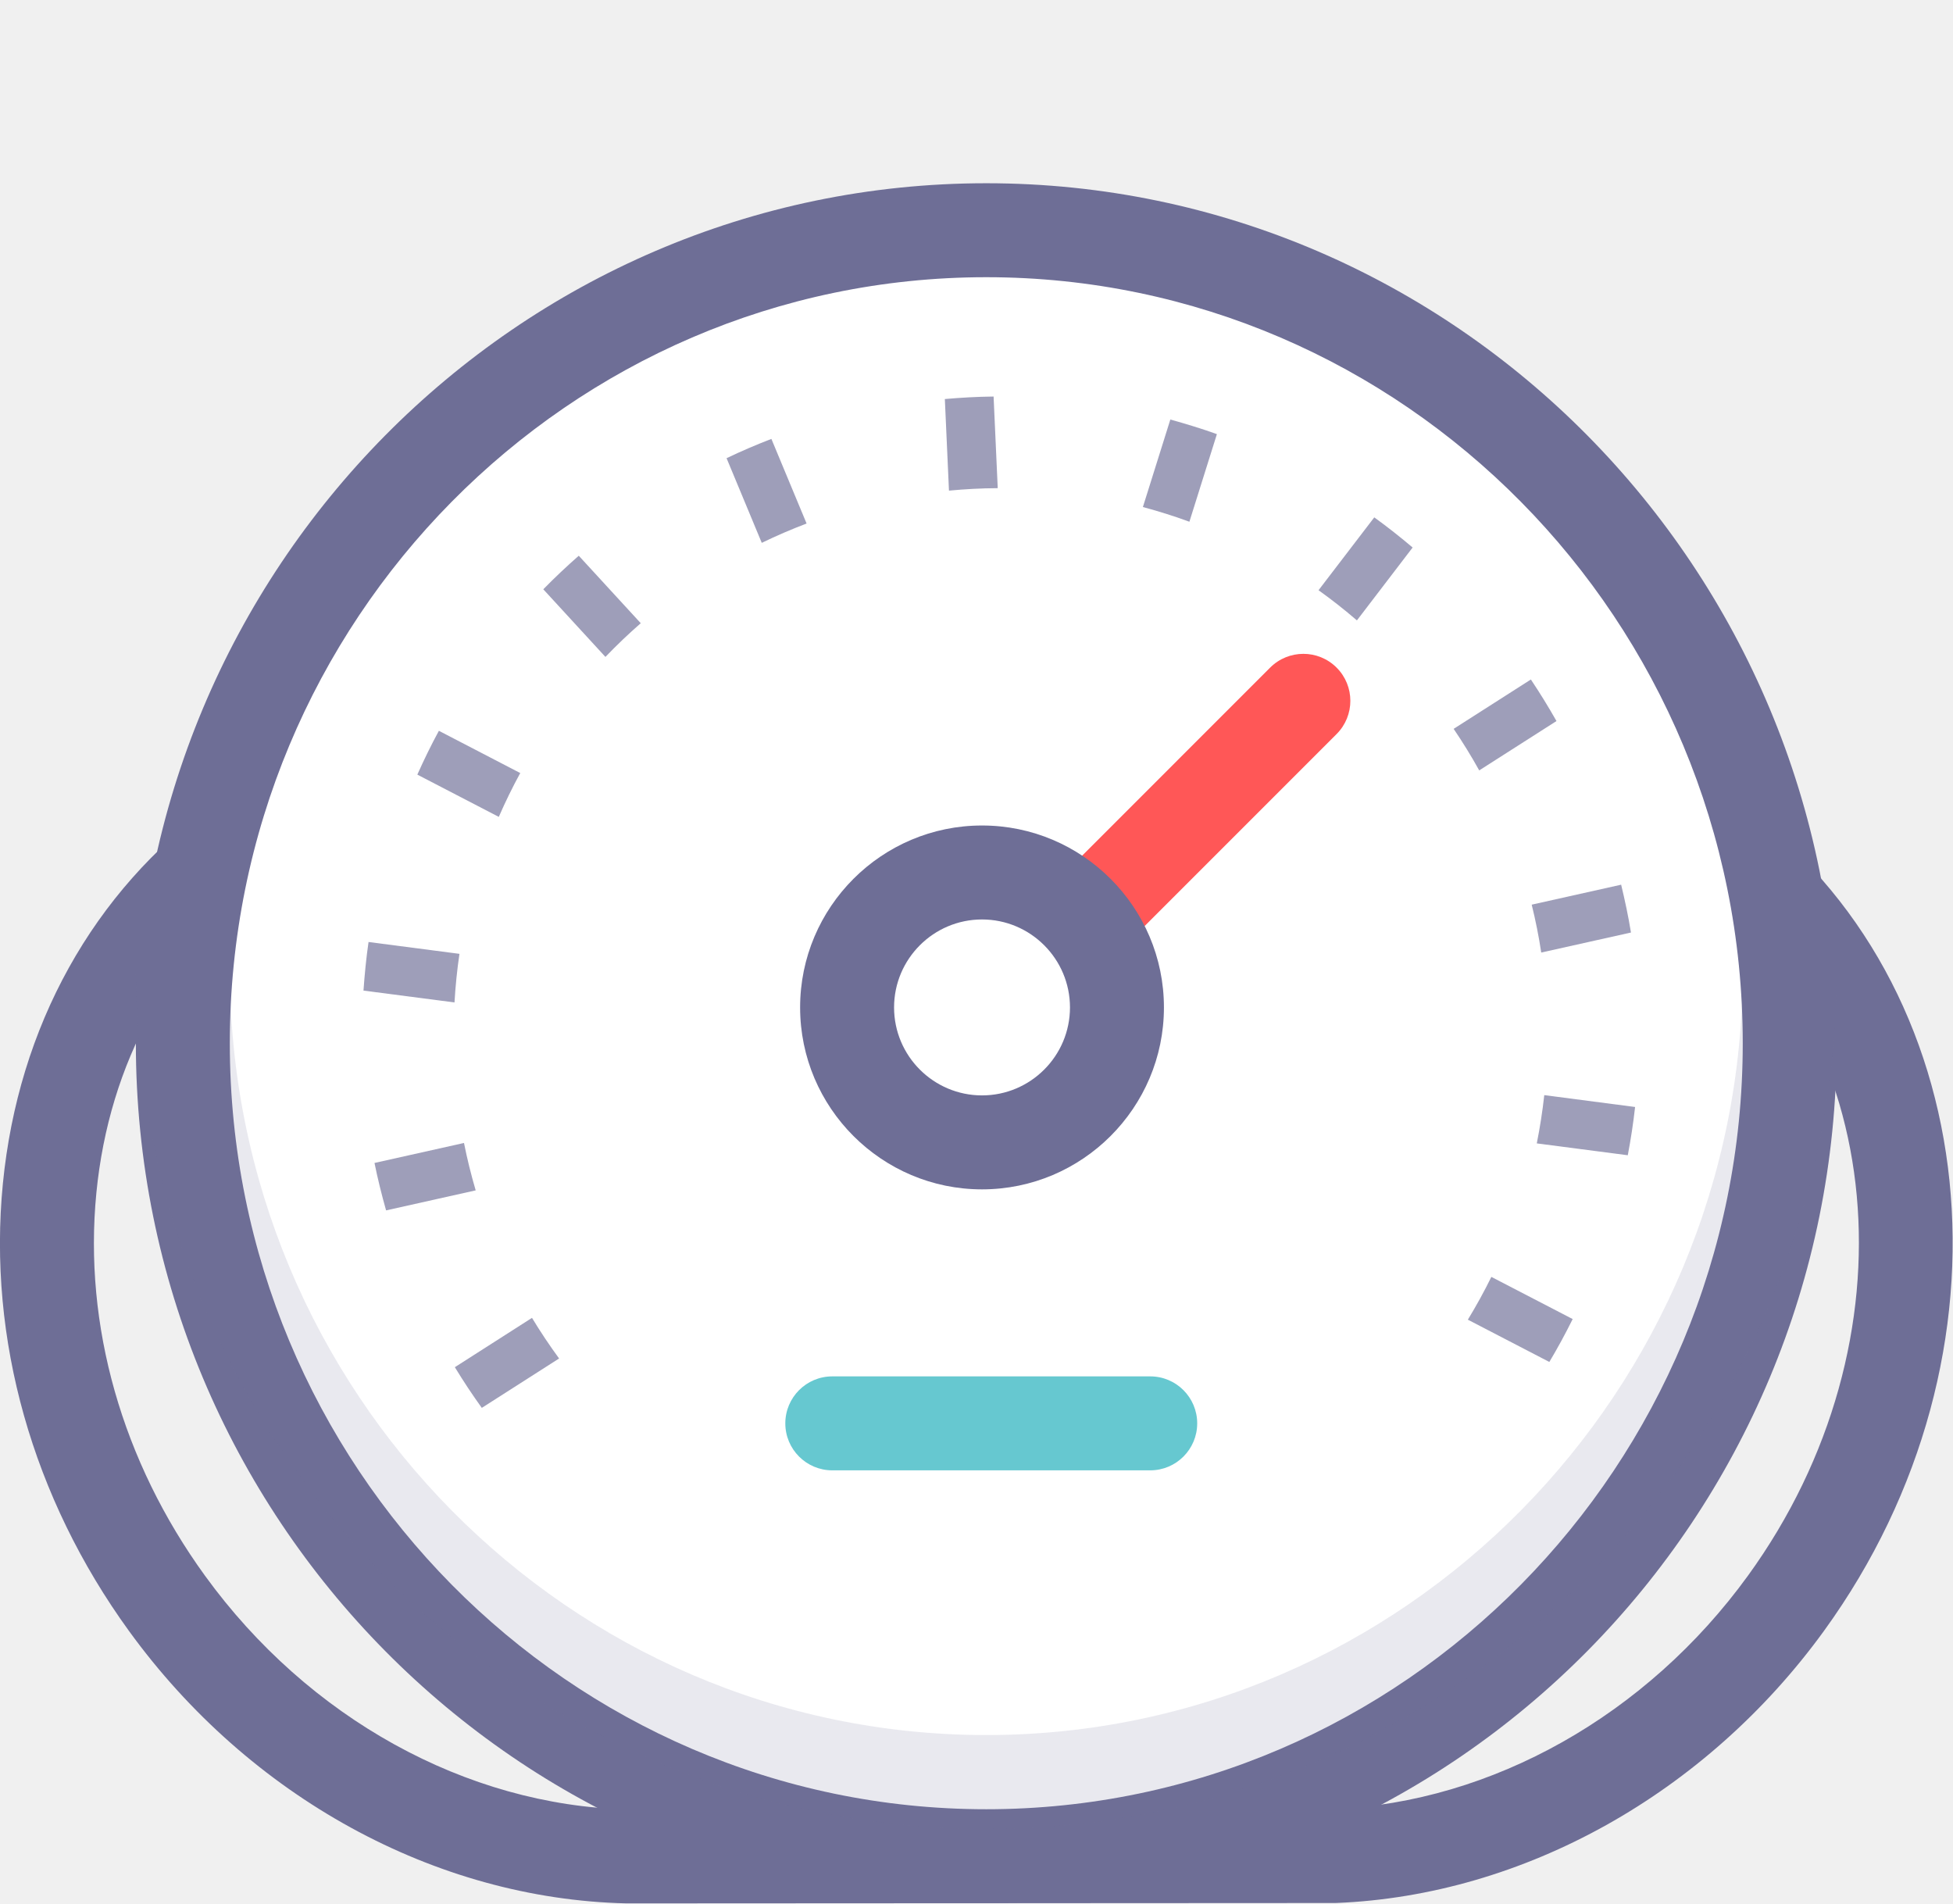
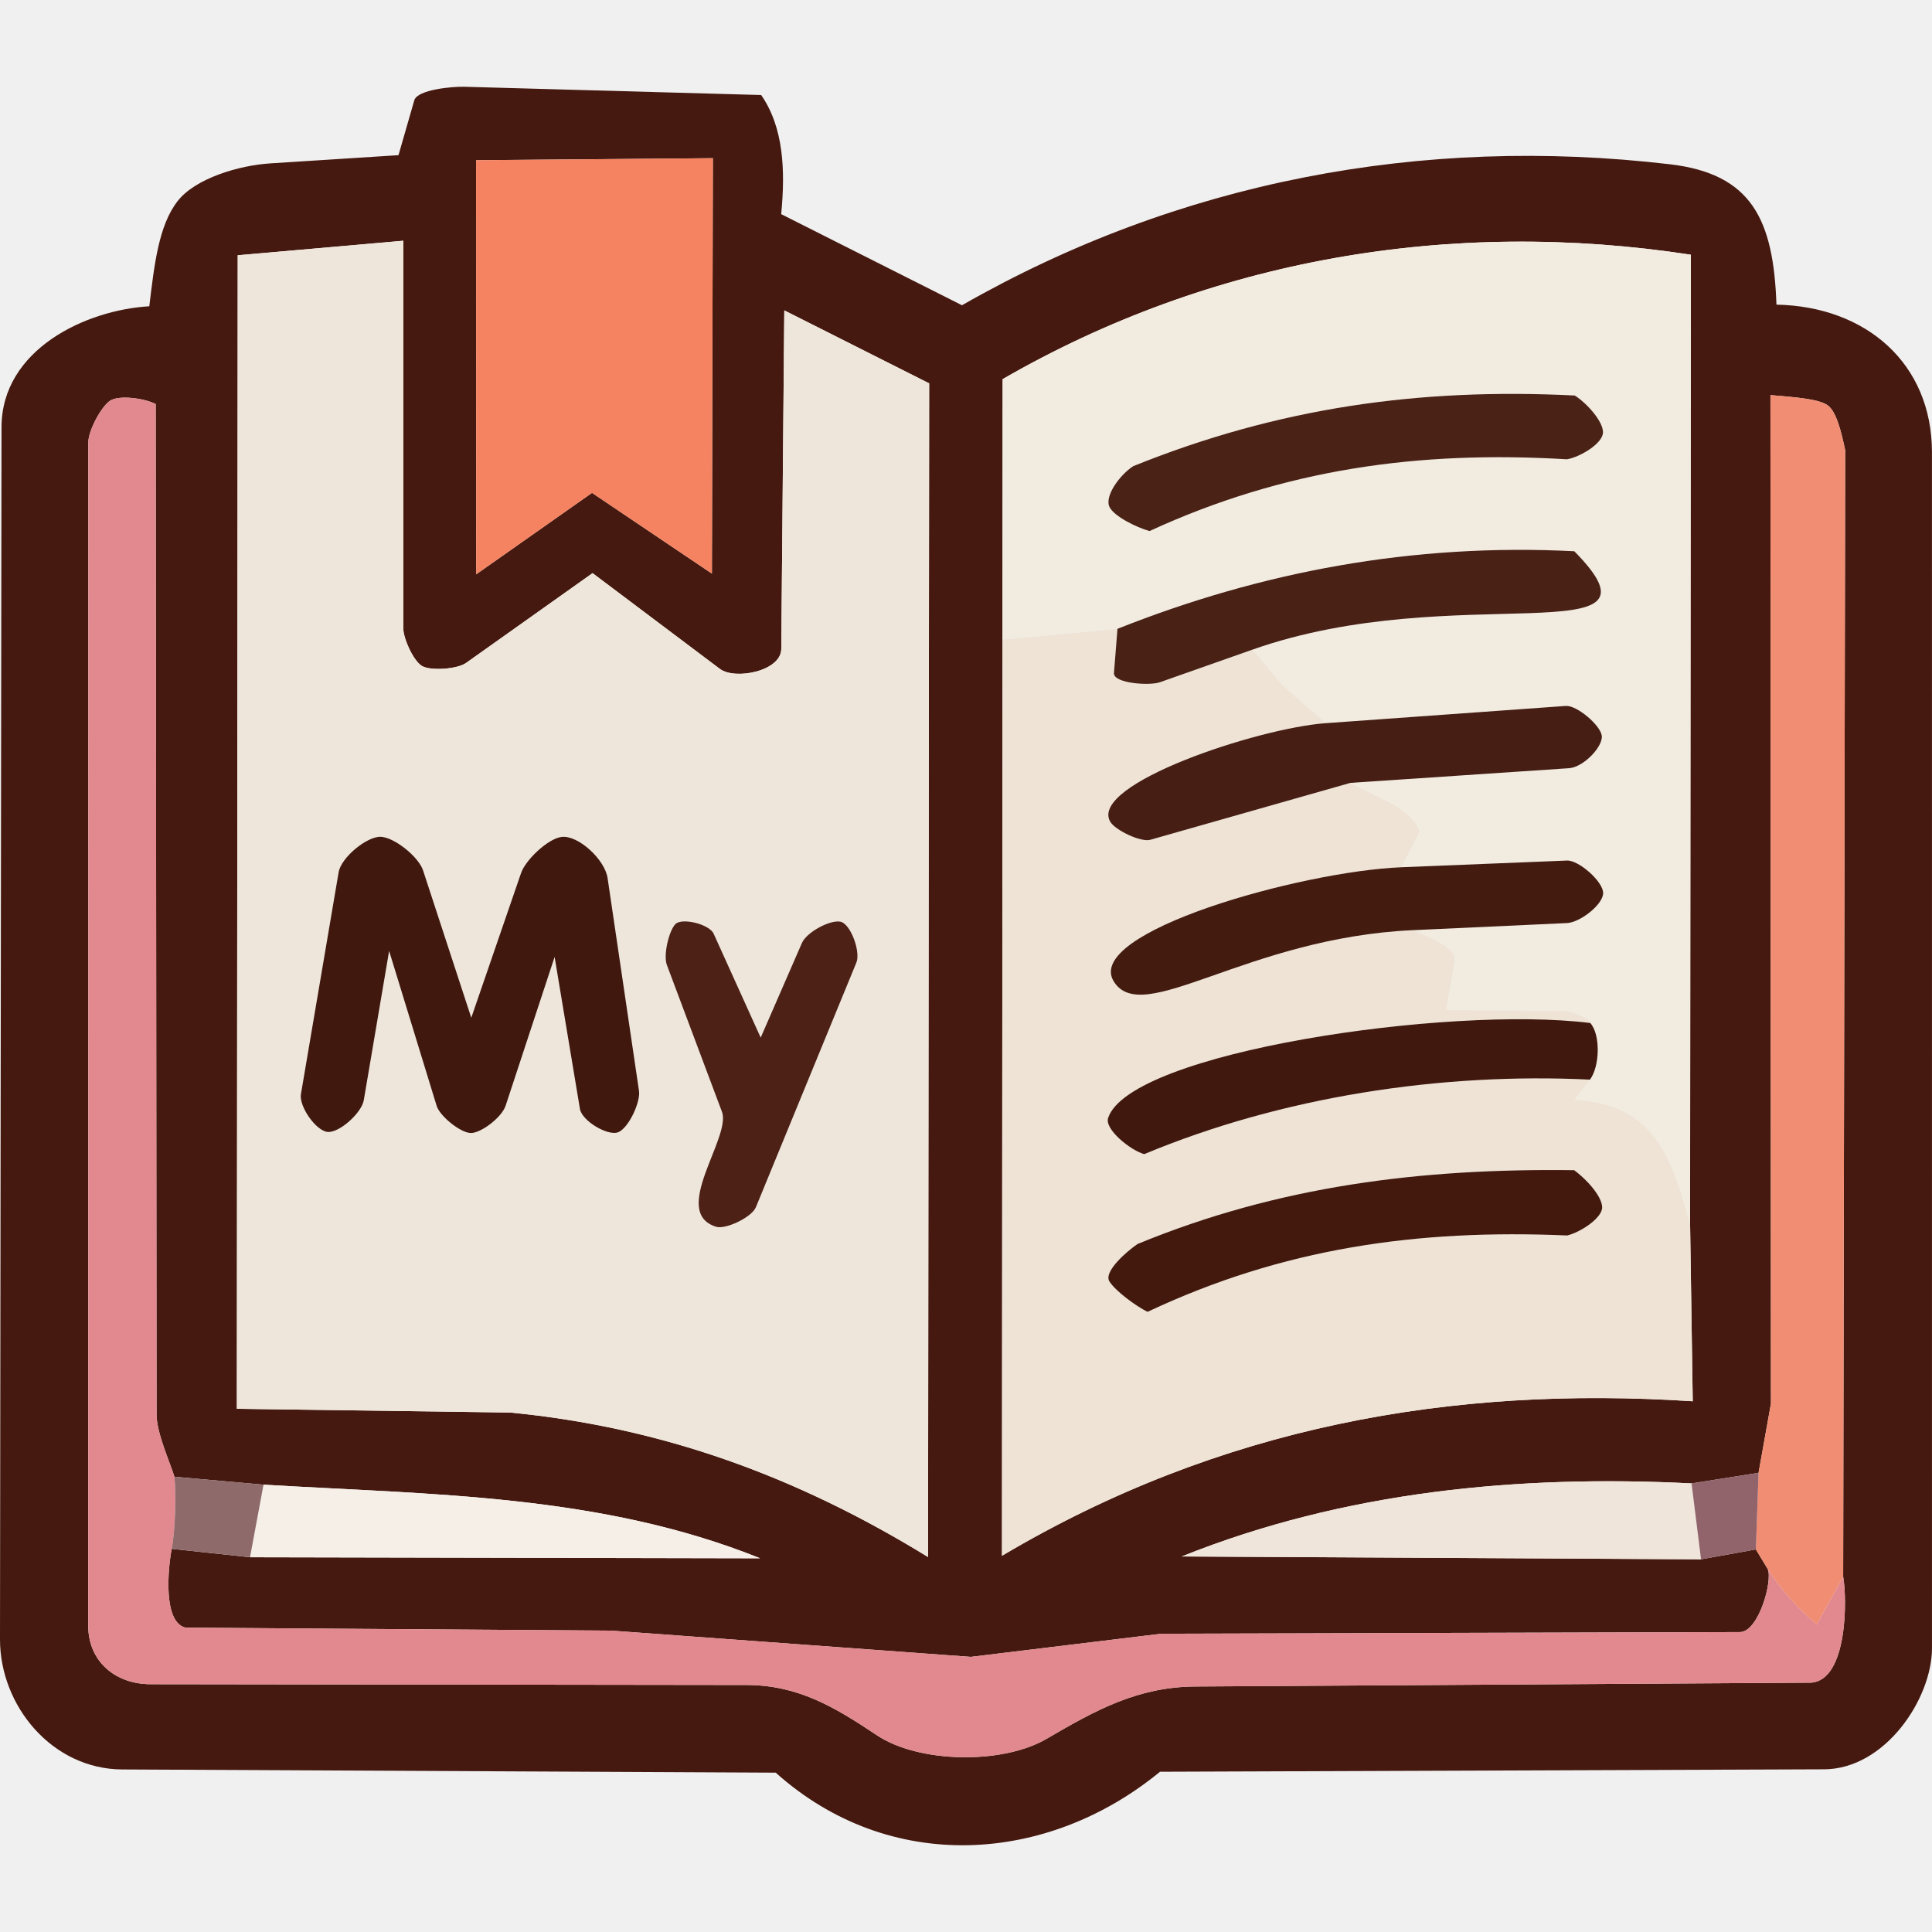
- <svg xmlns="http://www.w3.org/2000/svg" id="Layer_1" enable-background="new 0 0 249.438 243.074" height="243.074" viewBox="0 0 249.438 243.074" width="249.438">
-   <circle cx="123.215" cy="121" fill="#f0f0f0" r="121" />
-   <g>
-     <path d="m123.171 128.636c23.717-32.694 66.432-42.159 95.408-21.141 28.977 21.02 33.24 64.563 9.523 97.258-14.571 20.088-36.315 31.404-57.639 32.272l-90.39.048c-21.673-.515-43.917-11.875-58.74-32.31-23.716-32.693-19.452-76.238 9.524-97.256 28.975-21.019 71.69-11.554 95.407 21.141" fill="#f0f0f0" />
-     <path d="m80.004 243.074-.073-.002c-24.353-.578-48.074-13.582-63.455-34.784-12.331-17.001-18.053-37.285-16.111-57.115 1.968-20.103 11.547-37.335 26.97-48.522 15.422-11.188 34.776-14.943 54.496-10.573 16.294 3.61 31.22 12.429 42.885 25.188 26.436-28.853 68.26-35.753 97.385-14.628 31.608 22.929 36.479 70.318 10.857 105.639-15.075 20.782-38.347 33.771-62.251 34.744l-.241.005zm-14.067-140.764c-11.521 0-22.413 3.423-31.556 10.055-12.605 9.143-20.444 23.341-22.073 39.978-1.656 16.909 3.274 34.274 13.883 48.898 13.181 18.172 33.347 29.32 53.956 29.833l90.191-.048c20.225-.863 39.996-11.995 52.908-29.796 21.735-29.964 18.062-69.835-8.19-88.878-26.251-19.042-65.292-10.156-87.028 19.808l-3.3-2.395-3.318 2.407c-10.608-14.625-25.586-24.703-42.173-28.378-4.484-.994-8.937-1.484-13.3-1.484z" fill="#6e6e96" />
-   </g>
-   <g>
-     <ellipse cx="125.969" cy="133.226" fill="#fff" rx="102.616" ry="103.825" />
-     <path d="m125.969 243.05c-59.892 0-108.617-49.267-108.617-109.824s48.726-109.825 108.617-109.825 108.616 49.268 108.616 109.825-48.724 109.824-108.616 109.824zm0-207.649c-53.275 0-96.617 43.884-96.617 97.825 0 53.94 43.342 97.824 96.617 97.824 53.274 0 96.616-43.884 96.616-97.824.001-53.941-43.341-97.825-96.616-97.825z" fill="#6e6e96" />
-   </g>
-   <g enable-background="new" opacity=".67">
-     <path d="m58.093 174.599c1.084 1.777 2.229 3.512 3.443 5.195l9.872-6.308c-1.228-1.676-2.384-3.403-3.461-5.188zm.589-52.787-11.612-1.513c-.297 2.042-.497 4.115-.646 6.205l11.624 1.514c.126-2.095.33-4.167.634-6.206zm.579 24.152-11.431 2.553c.418 2.049.917 4.066 1.481 6.057l11.444-2.557c-.584-1.984-1.084-4.002-1.494-6.053zm33.536-87.452 4.496 10.813c1.866-.905 3.776-1.729 5.725-2.468l-4.496-10.806c-1.942.746-3.852 1.571-5.725 2.461zm-26.351 40.21-10.391-5.394c-.993 1.823-1.9 3.69-2.752 5.596l10.403 5.397c.833-1.911 1.747-3.782 2.74-5.599zm7.474-27.752c-1.563 1.376-3.074 2.795-4.53 4.285l7.935 8.636c1.441-1.5 2.945-2.934 4.512-4.303zm46.756-20.01.527 11.696c2.05-.192 4.126-.307 6.228-.315l-.529-11.701c-2.097.021-4.171.14-6.226.32zm66.798 117.57 10.408 5.4c1.063-1.779 2.056-3.609 2.981-5.478l-10.386-5.385c-.918 1.871-1.924 3.694-3.003 5.463zm9.761-28.676c-.229 2.086-.552 4.142-.956 6.164l11.622 1.515c.388-2.029.7-4.084.934-6.164zm-51.265-75.103c2.02.542 4.004 1.164 5.94 1.878l3.513-11.189c-1.946-.698-3.938-1.307-5.947-1.863zm29.552 1.321-7.117 9.301c1.692 1.214 3.327 2.499 4.901 3.855l7.116-9.308c-1.582-1.34-3.213-2.629-4.9-3.848zm21.325 55.574 11.461-2.557c-.334-2.065-.771-4.094-1.254-6.108l-11.424 2.55c.495 2.009.907 4.043 1.217 6.115zm-1.324-34.87-9.863 6.303c1.166 1.716 2.257 3.486 3.266 5.306l9.868-6.303c-1.027-1.812-2.117-3.584-3.271-5.306z" fill="#6e6e96" />
-   </g>
-   <g enable-background="new" opacity=".15">
-     <path d="m125.969 233.576c-59.891 0-108.616-49.268-108.616-109.826h12c0 53.941 43.342 97.826 96.616 97.826s96.616-43.885 96.616-97.826h12c.001 60.558-48.724 109.826-108.616 109.826z" fill="#6e6e96" />
-   </g>
-   <path d="m140.094 121.874c-1.535 0-3.071-.586-4.242-1.757-2.344-2.343-2.344-6.142-.001-8.485l26.374-26.375c2.344-2.343 6.144-2.343 8.485 0 2.344 2.343 2.344 6.142.001 8.485l-26.374 26.375c-1.172 1.171-2.708 1.757-4.243 1.757z" fill="#ff5757" />
-   <g>
-     <circle cx="125.424" cy="128.655" fill="#fff" r="17.234" />
-     <path d="m125.424 151.889c-12.811 0-23.233-10.423-23.233-23.234s10.422-23.234 23.233-23.234c12.812 0 23.234 10.423 23.234 23.234s-10.423 23.234-23.234 23.234zm0-34.468c-6.194 0-11.233 5.04-11.233 11.234s5.039 11.234 11.233 11.234 11.234-5.04 11.234-11.234-5.04-11.234-11.234-11.234z" fill="#6e6e96" />
-   </g>
-   <path d="m146.907 187.772h-40.606c-3.313 0-6-2.687-6-6s2.687-6 6-6h40.606c3.313 0 6 2.687 6 6s-2.687 6-6 6z" fill="#66c8d0" />
+ <svg xmlns="http://www.w3.org/2000/svg" t="1790303386441" class="icon" viewBox="0 0 1024 1024" version="1.1" p-id="4471" width="200" height="200">
+   <path d="M966.707 937.771l-351.872 1.289c-59.861 49.169-143.42 54.494-203.691 0.486l-346.411-1.698c-37.018-0.188-64.777-33.621-64.734-69.043L0.802 226.475c0.051-41.37 44.834-62.217 78.327-64.137 2.654-21.948 4.915-42.795 15.036-55.782 9.327-11.964 32.316-18.893 49.084-19.959l67.959-4.352 8.371-29.073c1.638-5.7 20.241-7.356 26.496-7.185l157.363 4.378c11.887 17.152 12.868 39.825 10.607 63.138l95.821 48.282c114.645-65.553 243.618-90.155 375.219-74.718 43.375 5.086 54.895 29.303 56.474 74.402 47.573 0.922 82.415 31.266 82.415 78.251l0.017 633.839c0 26.633-24.67 64.102-57.293 64.222zM377.327 304.034l0.503-220.194-125.491 1.075 0.068 219.477 61.372-43.17 63.556 42.82z m36.77 39.919c-0.102 11.878-24.593 16.555-32.529 10.59l-67.499-50.765-67.081 47.625c-4.591 3.26-18.662 4.284-23.287 1.604-4.625-2.671-9.967-14.626-9.967-20.019V127.599l-87.74 7.697-0.461 611.388 145.015 1.997c79.753 7.757 151.185 33.459 221.329 76.57l0.589-622.063-76.774-38.673-1.604 179.439z m117.248-4.958l-0.282 485.598c115.575-68.565 237.995-90.24 366.114-81.894l-1.399-93.722 0.427-513.971c-127.223-19.567-254.455 2.227-364.783 65.946l-0.077 138.035z m445.568 496.666l1.075-596.992c-1.826-8.789-4.54-20.557-9.31-23.859-4.77-3.311-16.06-4.207-30.31-5.402l0.265 534.511-6.571 36.719-35.507 5.598c-91.426-4.625-183.97 4.147-270.217 38.724l275.234 1.51 29.073-5.239 6.255 10.359c2.807 6.101-4.796 33.425-14.72 33.451l-306.628 0.862-100.966 12.271-190.481-13.901-225.818-1.596c-11.989-2.918-9.284-31.36-7.279-41.762l41.489 4.454 270.404 0.555c-84.847-34.099-174.421-33.673-263.253-39.023l-47.206-4.19c-2.21-7.364-9.455-23.023-9.463-33.075l-0.444-535.475c-6.187-3.166-19.55-4.89-24.26-1.732-4.702 3.157-11.469 15.898-11.469 21.99l-0.051 627.217c0 19.149 14.583 31.002 32.956 31.027l315.802 0.41c27.307 0.034 46.532 11.46 69.18 26.598 22.281 14.899 66.645 15.625 90.078 1.903 26.146-15.309 48.324-27.494 78.857-27.691l326.315-2.031c19.507-1.468 19.046-45.013 16.964-56.192z" fill="#45190F" p-id="4472" />
+   <path d="M414.097 343.953l1.604-179.439 76.774 38.673-0.589 622.063c-70.135-43.102-141.577-68.813-221.329-76.57l-145.015-1.997 0.461-611.388 87.748-7.697v205.389c0 5.393 5.342 17.348 9.958 20.019 4.625 2.671 18.705 1.647 23.287-1.604l67.081-47.625 67.499 50.765c7.927 5.965 32.418 1.289 32.529-10.59zM307.371 587.742c1.05 6.298 14.481 14.336 20.045 12.467 5.581-1.877 12.16-15.991 11.281-21.982l-16.657-112.836c-1.451-9.839-15.65-22.946-24.465-21.777-7.194 0.956-18.995 12.169-21.376 19.081l-26.402 76.74-25.557-78.089c-2.355-7.194-15.027-17.399-22.289-17.809-7.253-0.418-21.12 10.871-22.46 18.773l-19.994 117.666c-1.084 6.374 7.868 19.362 14.123 19.985 6.255 0.623 18.074-10.146 19.2-16.785l13.431-79.138 25.182 82.082c1.69 5.504 12.723 14.396 18.15 14.421 5.436 0.026 16.375-8.277 18.423-14.498l25.958-78.822 13.414 80.538z m146.56-77.636c2.295-5.581-3.055-20.659-8.619-21.615-5.564-0.956-17.775 5.572-20.301 11.366l-21.828 50.108-24.934-55.083c-2.287-5.06-16.845-8.644-20.301-5.052-3.439 3.575-6.451 16.401-4.506 21.598l29.218 77.884c5.069 13.508-27.691 53.274-3.072 60.919 4.941 1.536 18.816-4.941 21.06-10.402l53.282-129.715z" fill="#EFE6DB" p-id="4473" />
+   <path d="M592.282 333.295l-1.877 23.637c0.171 5.402 19.072 6.545 24.286 4.702l49.178-17.331 16.273 19.362 22.622 19.627c-36.147 2.594-125.38 32.247-114.372 52.122 2.492 4.497 16.256 11.127 21.333 9.685l106.035-30.157 18.074 9.071c5.82 2.159 21.052 13.09 17.869 18.423l-8.986 17.229c-53.282 2.159-168.448 34.466-152.405 60.493 15.206 24.67 70.076-23.074 158.507-27.153 8.448 3.371 23.484 9.472 22.298 16.179l-4.625 26.163 62.421 0.35c2.765 0.017 14.857 4.079 13.978 6.502-75.145-9.353-244.13 15.42-255.565 50.364-1.929 5.897 11.503 16.922 19.132 19.157 72.525-30.302 157.056-43.383 236.254-39.501l-8.124 10.743c43.025 2.014 51.908 32.137 61.21 66.014l1.399 93.722c-128.119-8.346-250.547 13.329-366.114 81.894l0.282-485.598 60.945-5.7z m238.319 321.536c6.622-1.476 18.782-9.182 18.577-15.053-0.205-5.871-8.311-14.788-14.831-19.55-81.374-1.067-156.791 8.354-231.407 39.108-6.033 4.122-18.133 14.754-14.933 19.84 3.2 5.086 13.892 12.988 20.207 16.137 71.492-33.707 142.797-43.938 222.387-40.482z" fill="#EEE3D5" p-id="4474" />
+   <path d="M895.778 648.986c-9.293-33.877-18.185-64-61.21-66.014l8.124-10.743c5.222-6.912 5.734-23.774 0.179-30.02 0.879-2.423-11.213-6.494-13.978-6.502l-62.421-0.35 4.625-26.163c1.186-6.707-13.85-12.809-22.298-16.179l81.741-3.772c6.801-0.316 18.91-9.6 19.149-15.735 0.239-6.135-12.962-17.647-19.106-17.399l-87.885 3.558 8.986-17.229c3.174-5.333-12.049-16.273-17.869-18.423l-18.074-9.071 115.857-7.774c7.842-0.529 18.227-11.657 17.374-17.297-0.853-5.632-13.244-16.128-19.046-15.71l-127.172 9.131-22.622-19.627-16.273-19.362c107.895-38.025 225.801 3.917 170.547-52.13-85.751-4.386-166.212 10.94-242.133 41.122l-60.945 5.7 0.077-138.035c110.327-63.718 237.568-85.513 364.783-65.946l-0.427 513.971z m-65.271-405.547c6.818-1.092 19.174-8.397 19.132-14.362-0.043-5.965-8.738-15.522-14.967-19.447-82.714-4.147-157.653 6.613-234.01 37.444-6.955 4.463-15.548 15.966-12.51 21.794 2.526 4.864 14.131 10.641 21.129 12.604 71.467-32.879 142.652-42.761 221.244-38.033z" fill="#F2EBE0" p-id="4475" />
+   <path d="M92.459 782.711c0.947 9.719 0.418 28.561-1.434 38.204-1.997 10.411-4.71 38.844 7.279 41.762l225.818 1.596 190.481 13.901 100.966-12.271 306.628-0.862c9.924-0.026 17.527-27.358 14.72-33.451 6.528 10.317 16.179 21.18 26.01 29.414l13.995-25.344c2.082 11.187 2.543 54.724-16.964 56.192l-326.315 2.031c-30.532 0.188-52.71 12.382-78.857 27.691-23.433 13.722-67.797 12.996-90.078-1.903-22.647-15.147-41.873-26.564-69.18-26.598l-315.802-0.41c-18.372-0.026-32.956-11.878-32.956-31.027l0.051-627.217c0-6.084 6.767-18.833 11.469-21.99 4.702-3.157 18.065-1.434 24.26 1.732l0.444 535.475c0 10.044 7.253 25.711 9.463 33.075z" fill="#E2888F" p-id="4476" />
+   <path d="M976.913 835.661l-13.995 25.344c-9.83-8.235-19.482-19.106-26.01-29.414l-6.255-10.359 1.408-40.593 6.571-36.719-0.265-534.511c14.251 1.203 25.54 2.099 30.31 5.402 4.77 3.311 7.484 15.078 9.31 23.859l-1.075 596.992z" fill="#F18D72" p-id="4477" />
+   <path d="M377.327 304.034l-63.548-42.812-61.372 43.17-0.068-219.477 125.491-1.067-0.503 220.186z" fill="#F58361" p-id="4478" />
+   <path d="M896.563 786.227l5.018 40.235L626.347 824.951c86.246-34.577 178.782-43.349 270.217-38.724z" fill="#EFE5DA" p-id="4479" />
+   <path d="M132.506 825.37l7.151-38.468c88.823 5.35 178.398 4.924 263.253 39.023l-270.404-0.555z" fill="#F5EFE8" p-id="4480" />
+   <path d="M139.665 786.901l-7.151 38.468-41.489-4.454c1.852-9.643 2.381-28.484 1.434-38.204l47.206 4.19z" fill="#8E6A6B" p-id="4481" />
+   <path d="M932.07 780.629l-1.408 40.593-29.082 5.239-5.018-40.235 35.507-5.598z" fill="#91636B" p-id="4482" />
+   <path d="M307.371 587.742l-13.414-80.538-25.958 78.822c-2.048 6.221-12.996 14.524-18.423 14.498-5.436-0.026-16.469-8.926-18.15-14.421l-25.182-82.082-13.431 79.138c-1.126 6.639-12.945 17.408-19.2 16.785-6.246-0.623-15.198-13.611-14.123-19.985l19.994-117.666c1.34-7.902 15.206-19.191 22.46-18.773 7.253 0.418 19.934 10.624 22.289 17.809l25.557 78.089 26.402-76.74c2.381-6.912 14.182-18.125 21.376-19.081 8.815-1.169 23.006 11.938 24.465 21.777l16.657 112.836c0.887 5.999-5.7 20.113-11.281 21.982-5.564 1.869-18.995-6.161-20.045-12.467z" fill="#40180E" p-id="4483" />
+   <path d="M453.931 510.106l-53.282 129.715c-2.244 5.461-16.119 11.93-21.06 10.402-24.619-7.637 8.141-47.411 3.072-60.919l-29.218-77.884c-1.946-5.188 1.067-18.022 4.506-21.598 3.456-3.593 18.005 0 20.301 5.052l24.934 55.083 21.828-50.108c2.526-5.794 14.737-12.322 20.301-11.366 5.564 0.956 10.914 16.034 8.619 21.615z" fill="#4D2115" p-id="4484" />
+   <path d="M663.868 344.303l-49.178 17.331c-5.214 1.835-24.115 0.7-24.286-4.702l1.877-23.637c75.921-30.182 156.373-45.508 242.133-41.122 55.253 56.047-62.652 14.097-170.547 52.13z" fill="#492115" p-id="4485" />
+   <path d="M830.601 654.831c-79.599-3.456-150.903 6.775-222.387 40.482-6.315-3.149-17.007-11.042-20.207-16.137-3.2-5.086 8.892-15.718 14.933-19.84 74.615-30.754 150.033-40.175 231.407-39.108 6.519 4.762 14.626 13.679 14.831 19.55 0.205 5.871-11.955 13.577-18.577 15.053z" fill="#43190D" p-id="4486" />
+   <path d="M715.742 414.942L609.707 445.099c-5.077 1.442-18.842-5.188-21.333-9.685-11.008-19.874 78.234-49.527 114.372-52.122l127.172-9.131c5.811-0.418 18.202 10.078 19.046 15.71 0.853 5.632-9.532 16.768-17.374 17.297l-115.857 7.774z" fill="#461E13" p-id="4487" />
+   <path d="M842.88 542.208c5.547 6.238 5.043 23.108-0.179 30.02-79.198-3.883-163.729 9.199-236.254 39.501-7.629-2.236-21.06-13.261-19.132-19.157 11.435-34.944 180.42-59.716 255.565-50.364z" fill="#41180D" p-id="4488" />
+   <path d="M748.809 493.005c-88.439 4.079-143.3 51.823-158.507 27.153-16.043-26.027 99.123-58.334 152.405-60.493l87.885-3.558c6.144-0.247 19.345 11.264 19.106 17.399-0.239 6.135-12.339 15.42-19.149 15.735l-81.741 3.772z" fill="#441B0F" p-id="4489" />
+   <path d="M830.507 243.439c-78.592-4.719-149.777 5.154-221.244 38.033-6.997-1.954-18.594-7.74-21.129-12.604-3.038-5.837 5.564-17.331 12.51-21.794 76.365-30.839 151.305-41.6 234.01-37.444 6.229 3.925 14.925 13.483 14.967 19.447 0.043 5.965-12.314 13.269-19.132 14.362z" fill="#4B2216" p-id="4490" />
</svg>
